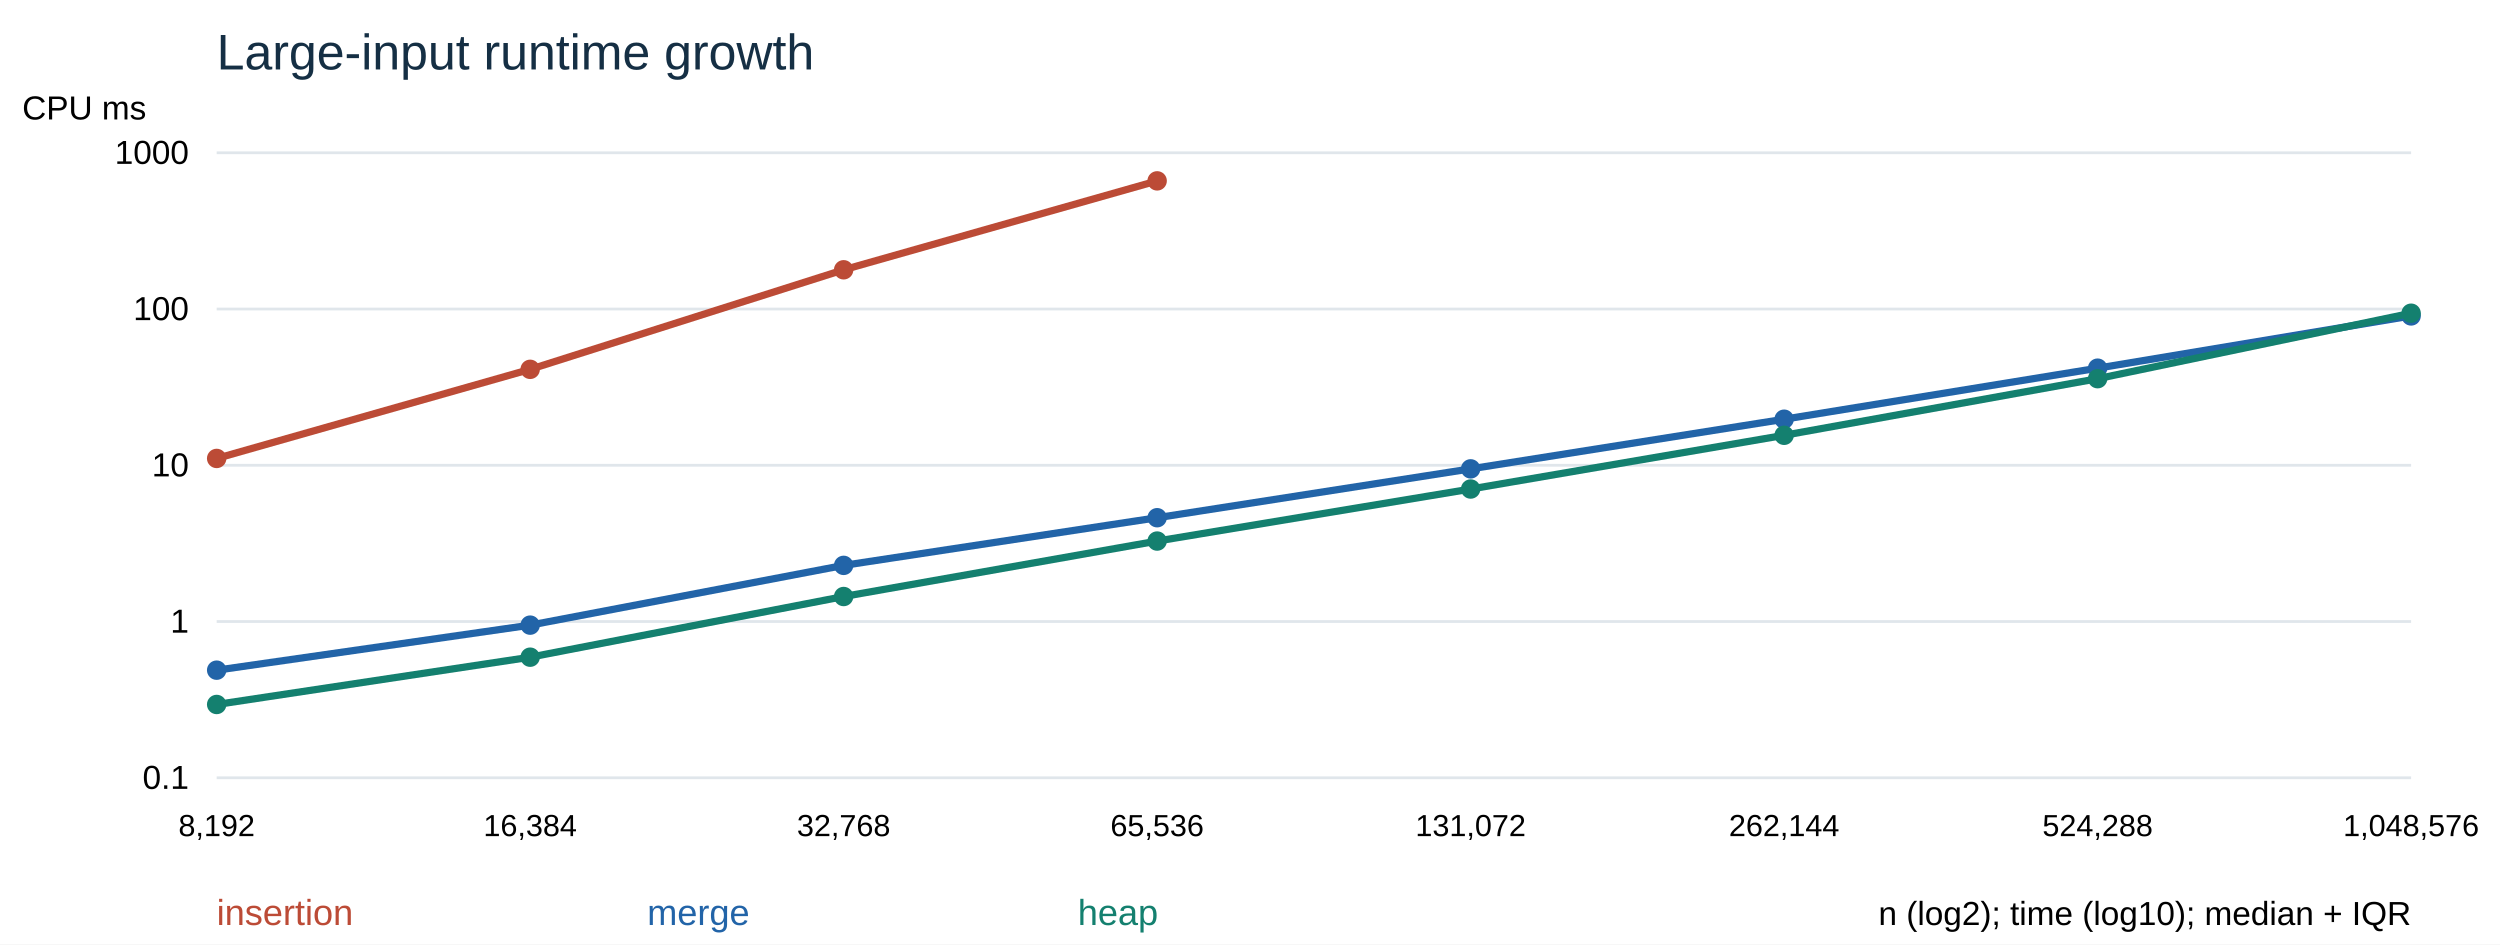
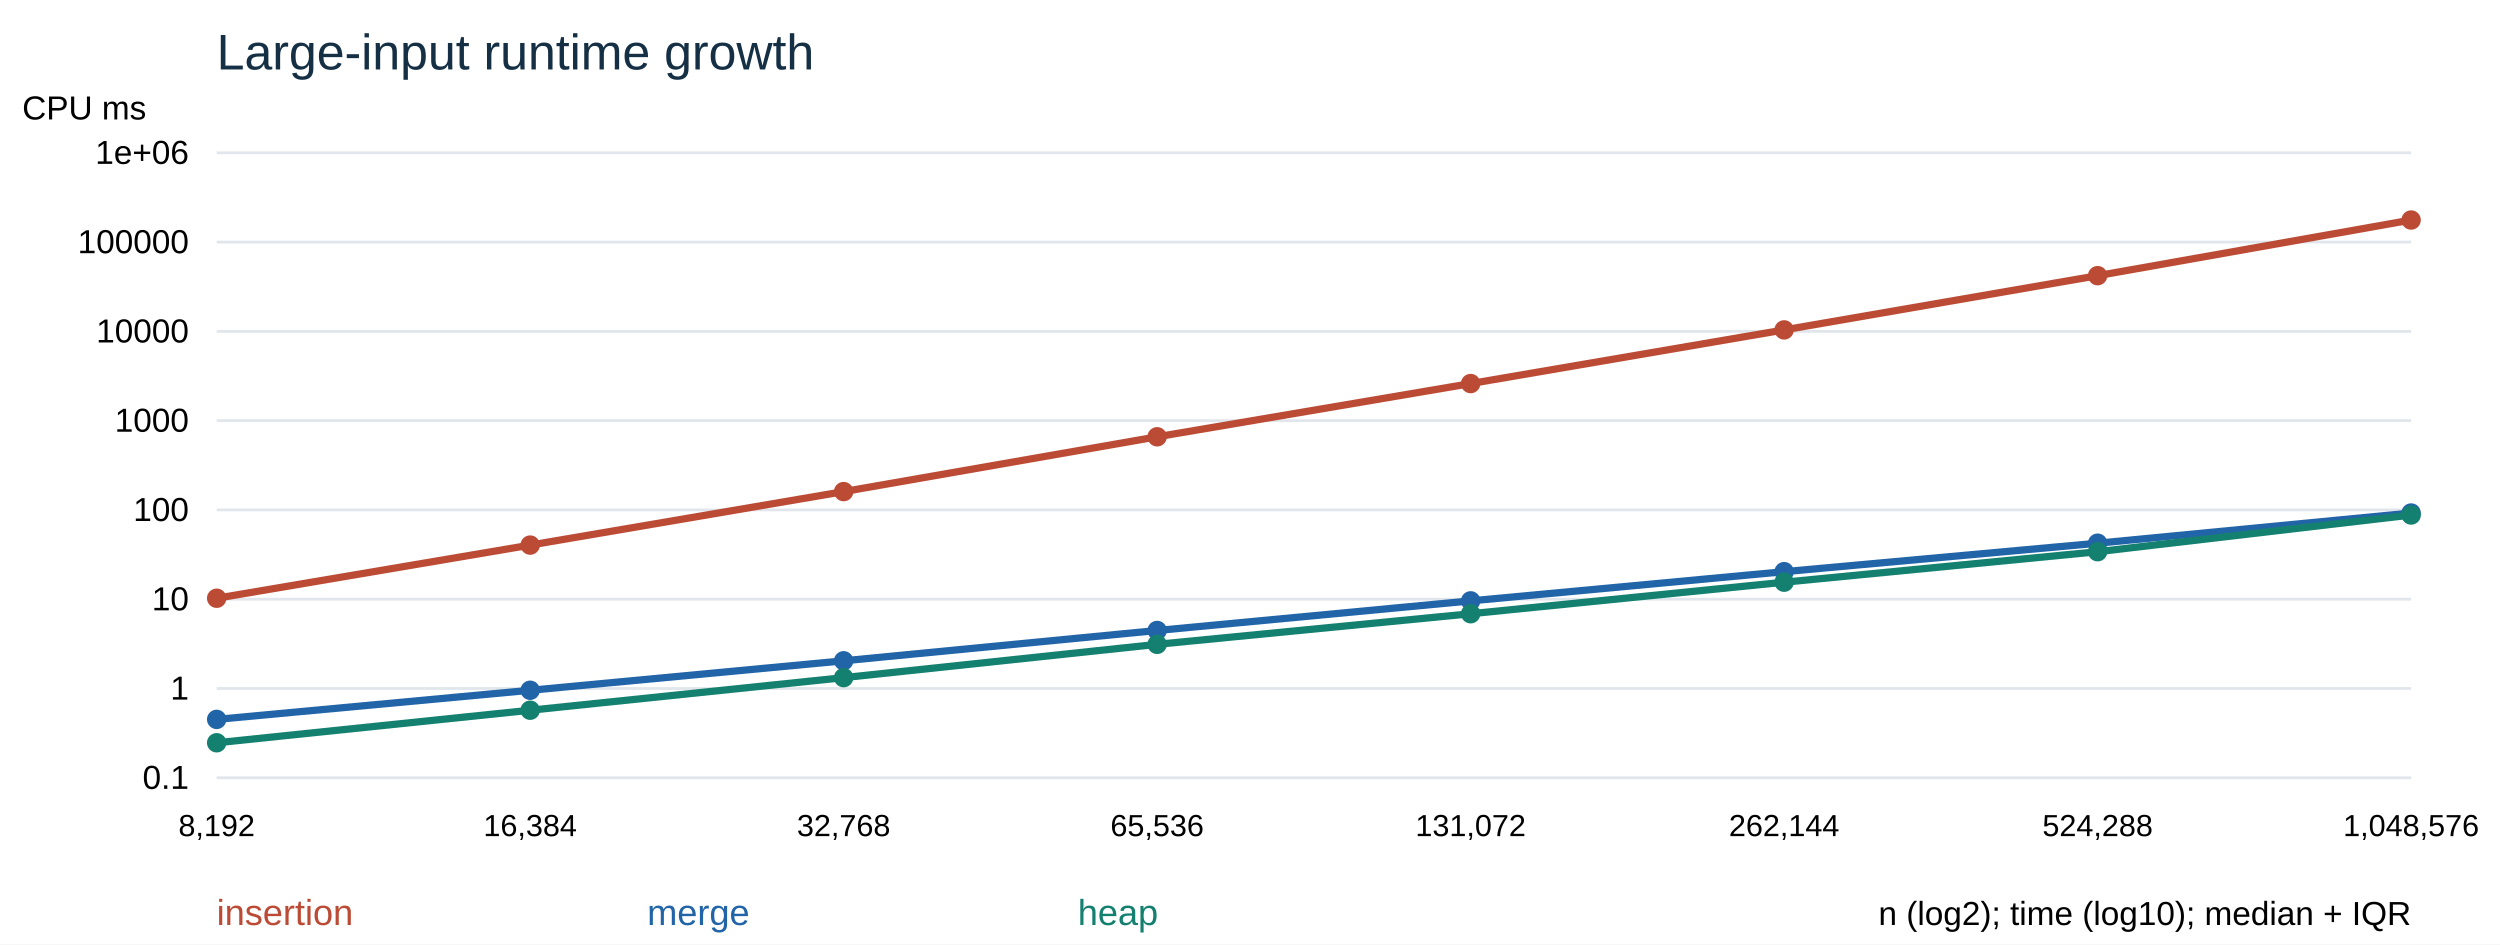
<svg xmlns="http://www.w3.org/2000/svg" width="900" height="340" viewBox="0 0 900 340" font-family="Arial, sans-serif">
  <rect width="900" height="340" fill="white" />
  <text x="78" y="25" font-size="18" fill="#152f44">Large-input runtime growth</text>
  <line x1="78" y1="280.0" x2="868" y2="280.0" stroke="#e0e6eb" />
  <text x="68" y="284.0" text-anchor="end" font-size="12">0.1</text>
-   <line x1="78" y1="223.75" x2="868" y2="223.75" stroke="#e0e6eb" />
-   <text x="68" y="227.75" text-anchor="end" font-size="12">1</text>
-   <line x1="78" y1="167.5" x2="868" y2="167.5" stroke="#e0e6eb" />
-   <text x="68" y="171.5" text-anchor="end" font-size="12">10</text>
-   <line x1="78" y1="111.25" x2="868" y2="111.25" stroke="#e0e6eb" />
-   <text x="68" y="115.25" text-anchor="end" font-size="12">100</text>
+   <line x1="78" y1="247.857" x2="868" y2="247.857" stroke="#e0e6eb" />
+   <text x="68" y="251.857" text-anchor="end" font-size="12">1</text>
+   <line x1="78" y1="215.714" x2="868" y2="215.714" stroke="#e0e6eb" />
+   <text x="68" y="219.714" text-anchor="end" font-size="12">10</text>
+   <line x1="78" y1="183.571" x2="868" y2="183.571" stroke="#e0e6eb" />
+   <text x="68" y="187.571" text-anchor="end" font-size="12">100</text>
+   <line x1="78" y1="151.429" x2="868" y2="151.429" stroke="#e0e6eb" />
+   <text x="68" y="155.429" text-anchor="end" font-size="12">1000</text>
+   <line x1="78" y1="119.286" x2="868" y2="119.286" stroke="#e0e6eb" />
+   <text x="68" y="123.286" text-anchor="end" font-size="12">10000</text>
+   <line x1="78" y1="87.143" x2="868" y2="87.143" stroke="#e0e6eb" />
+   <text x="68" y="91.143" text-anchor="end" font-size="12">100000</text>
  <line x1="78" y1="55.0" x2="868" y2="55.0" stroke="#e0e6eb" />
-   <text x="68" y="59.0" text-anchor="end" font-size="12">1000</text>
+   <text x="68" y="59.0" text-anchor="end" font-size="12">1e+06</text>
  <text x="78.0" y="301" text-anchor="middle" font-size="11">8,192</text>
  <text x="190.857" y="301" text-anchor="middle" font-size="11">16,384</text>
  <text x="303.714" y="301" text-anchor="middle" font-size="11">32,768</text>
  <text x="416.571" y="301" text-anchor="middle" font-size="11">65,536</text>
  <text x="529.429" y="301" text-anchor="middle" font-size="11">131,072</text>
  <text x="642.286" y="301" text-anchor="middle" font-size="11">262,144</text>
  <text x="755.143" y="301" text-anchor="middle" font-size="11">524,288</text>
  <text x="868.0" y="301" text-anchor="middle" font-size="11">1,048,576</text>
-   <polyline points="78.0,165.039 190.857,132.959 303.714,97.124 416.571,65.114" fill="none" stroke="#bc4b36" stroke-width="2.6" />
-   <line x1="78.0" y1="165.704" x2="78.0" y2="163.629" stroke="#bc4b36" stroke-width="2" />
-   <circle cx="78.0" cy="165.039" r="3.5" fill="#bc4b36" />
-   <line x1="190.857" y1="133.167" x2="190.857" y2="132.704" stroke="#bc4b36" stroke-width="2" />
-   <circle cx="190.857" cy="132.959" r="3.5" fill="#bc4b36" />
-   <line x1="303.714" y1="97.653" x2="303.714" y2="96.535" stroke="#bc4b36" stroke-width="2" />
-   <circle cx="303.714" cy="97.124" r="3.5" fill="#bc4b36" />
-   <line x1="416.571" y1="65.324" x2="416.571" y2="64.451" stroke="#bc4b36" stroke-width="2" />
-   <circle cx="416.571" cy="65.114" r="3.5" fill="#bc4b36" />
+   <polyline points="78.0,215.366 190.857,196.234 303.714,176.973 416.571,157.243 529.429,138.079 642.286,118.762 755.143,99.236 868.0,79.21" fill="none" stroke="#bc4b36" stroke-width="2.6" />
+   <line x1="78.0" y1="215.629" x2="78.0" y2="215.206" stroke="#bc4b36" stroke-width="2" />
+   <circle cx="78.0" cy="215.366" r="3.5" fill="#bc4b36" />
+   <line x1="190.857" y1="196.317" x2="190.857" y2="196.224" stroke="#bc4b36" stroke-width="2" />
+   <circle cx="190.857" cy="196.234" r="3.5" fill="#bc4b36" />
+   <line x1="303.714" y1="176.986" x2="303.714" y2="176.926" stroke="#bc4b36" stroke-width="2" />
+   <circle cx="303.714" cy="176.973" r="3.5" fill="#bc4b36" />
+   <line x1="416.571" y1="157.417" x2="416.571" y2="157.182" stroke="#bc4b36" stroke-width="2" />
+   <circle cx="416.571" cy="157.243" r="3.5" fill="#bc4b36" />
+   <line x1="529.429" y1="138.12" x2="529.429" y2="138.026" stroke="#bc4b36" stroke-width="2" />
+   <circle cx="529.429" cy="138.079" r="3.5" fill="#bc4b36" />
+   <line x1="642.286" y1="118.796" x2="642.286" y2="118.733" stroke="#bc4b36" stroke-width="2" />
+   <circle cx="642.286" cy="118.762" r="3.5" fill="#bc4b36" />
+   <line x1="755.143" y1="99.248" x2="755.143" y2="99.101" stroke="#bc4b36" stroke-width="2" />
+   <circle cx="755.143" cy="99.236" r="3.5" fill="#bc4b36" />
+   <line x1="868.0" y1="79.243" x2="868.0" y2="79.076" stroke="#bc4b36" stroke-width="2" />
+   <circle cx="868.0" cy="79.21" r="3.5" fill="#bc4b36" />
  <text x="78" y="333" font-size="13" fill="#bc4b36">insertion</text>
-   <polyline points="78.0,241.263 190.857,225.049 303.714,203.534 416.571,186.377 529.429,168.789 642.286,150.916 755.143,132.54 868.0,113.733" fill="none" stroke="#2264a8" stroke-width="2.6" />
-   <line x1="78.0" y1="241.754" x2="78.0" y2="238.735" stroke="#2264a8" stroke-width="2" />
-   <circle cx="78.0" cy="241.263" r="3.5" fill="#2264a8" />
-   <line x1="190.857" y1="225.21" x2="190.857" y2="224.756" stroke="#2264a8" stroke-width="2" />
-   <circle cx="190.857" cy="225.049" r="3.5" fill="#2264a8" />
-   <line x1="303.714" y1="203.907" x2="303.714" y2="203.297" stroke="#2264a8" stroke-width="2" />
-   <circle cx="303.714" cy="203.534" r="3.5" fill="#2264a8" />
-   <line x1="416.571" y1="187.406" x2="416.571" y2="186.106" stroke="#2264a8" stroke-width="2" />
-   <circle cx="416.571" cy="186.377" r="3.5" fill="#2264a8" />
-   <line x1="529.429" y1="169.318" x2="529.429" y2="168.076" stroke="#2264a8" stroke-width="2" />
-   <circle cx="529.429" cy="168.789" r="3.5" fill="#2264a8" />
-   <line x1="642.286" y1="150.977" x2="642.286" y2="150.781" stroke="#2264a8" stroke-width="2" />
-   <circle cx="642.286" cy="150.916" r="3.5" fill="#2264a8" />
-   <line x1="755.143" y1="132.601" x2="755.143" y2="132.248" stroke="#2264a8" stroke-width="2" />
-   <circle cx="755.143" cy="132.54" r="3.5" fill="#2264a8" />
-   <line x1="868.0" y1="114.067" x2="868.0" y2="113.414" stroke="#2264a8" stroke-width="2" />
-   <circle cx="868.0" cy="113.733" r="3.5" fill="#2264a8" />
+   <polyline points="78.0,258.977 190.857,248.497 303.714,237.884 416.571,226.97 529.429,216.312 642.286,205.797 755.143,195.55 868.0,184.686" fill="none" stroke="#2264a8" stroke-width="2.6" />
+   <line x1="78.0" y1="259.525" x2="78.0" y2="258.921" stroke="#2264a8" stroke-width="2" />
+   <circle cx="78.0" cy="258.977" r="3.5" fill="#2264a8" />
+   <line x1="190.857" y1="248.728" x2="190.857" y2="248.318" stroke="#2264a8" stroke-width="2" />
+   <circle cx="190.857" cy="248.497" r="3.5" fill="#2264a8" />
+   <line x1="303.714" y1="238.121" x2="303.714" y2="237.445" stroke="#2264a8" stroke-width="2" />
+   <circle cx="303.714" cy="237.884" r="3.5" fill="#2264a8" />
+   <line x1="416.571" y1="227.14" x2="416.571" y2="226.582" stroke="#2264a8" stroke-width="2" />
+   <circle cx="416.571" cy="226.97" r="3.5" fill="#2264a8" />
+   <line x1="529.429" y1="216.389" x2="529.429" y2="216.264" stroke="#2264a8" stroke-width="2" />
+   <circle cx="529.429" cy="216.312" r="3.5" fill="#2264a8" />
+   <line x1="642.286" y1="205.85" x2="642.286" y2="205.737" stroke="#2264a8" stroke-width="2" />
+   <circle cx="642.286" cy="205.797" r="3.5" fill="#2264a8" />
+   <line x1="755.143" y1="195.607" x2="755.143" y2="195.484" stroke="#2264a8" stroke-width="2" />
+   <circle cx="755.143" cy="195.55" r="3.5" fill="#2264a8" />
+   <line x1="868.0" y1="184.936" x2="868.0" y2="184.58" stroke="#2264a8" stroke-width="2" />
+   <circle cx="868.0" cy="184.686" r="3.5" fill="#2264a8" />
  <text x="233" y="333" font-size="13" fill="#2264a8">merge</text>
-   <polyline points="78.0,253.61 190.857,236.589 303.714,214.745 416.571,194.781 529.429,176.05 642.286,156.706 755.143,136.324 868.0,112.757" fill="none" stroke="#14806f" stroke-width="2.6" />
-   <line x1="78.0" y1="255.857" x2="78.0" y2="252.286" stroke="#14806f" stroke-width="2" />
-   <circle cx="78.0" cy="253.61" r="3.5" fill="#14806f" />
-   <line x1="190.857" y1="237.259" x2="190.857" y2="236.379" stroke="#14806f" stroke-width="2" />
-   <circle cx="190.857" cy="236.589" r="3.5" fill="#14806f" />
-   <line x1="303.714" y1="215.452" x2="303.714" y2="212.326" stroke="#14806f" stroke-width="2" />
-   <circle cx="303.714" cy="214.745" r="3.5" fill="#14806f" />
-   <line x1="416.571" y1="195.631" x2="416.571" y2="193.829" stroke="#14806f" stroke-width="2" />
-   <circle cx="416.571" cy="194.781" r="3.5" fill="#14806f" />
-   <line x1="529.429" y1="176.343" x2="529.429" y2="175.021" stroke="#14806f" stroke-width="2" />
-   <circle cx="529.429" cy="176.05" r="3.5" fill="#14806f" />
-   <line x1="642.286" y1="156.849" x2="642.286" y2="156.234" stroke="#14806f" stroke-width="2" />
-   <circle cx="642.286" cy="156.706" r="3.5" fill="#14806f" />
-   <line x1="755.143" y1="136.437" x2="755.143" y2="135.431" stroke="#14806f" stroke-width="2" />
-   <circle cx="755.143" cy="136.324" r="3.5" fill="#14806f" />
-   <line x1="868.0" y1="113.479" x2="868.0" y2="110.395" stroke="#14806f" stroke-width="2" />
-   <circle cx="868.0" cy="112.757" r="3.5" fill="#14806f" />
+   <polyline points="78.0,267.395 190.857,255.677 303.714,243.947 416.571,231.956 529.429,220.943 642.286,209.589 755.143,198.613 868.0,185.402" fill="none" stroke="#14806f" stroke-width="2.6" />
+   <line x1="78.0" y1="267.73" x2="78.0" y2="266.92" stroke="#14806f" stroke-width="2" />
+   <circle cx="78.0" cy="267.395" r="3.5" fill="#14806f" />
+   <line x1="190.857" y1="255.874" x2="190.857" y2="255.323" stroke="#14806f" stroke-width="2" />
+   <circle cx="190.857" cy="255.677" r="3.5" fill="#14806f" />
+   <line x1="303.714" y1="244.189" x2="303.714" y2="243.57" stroke="#14806f" stroke-width="2" />
+   <circle cx="303.714" cy="243.947" r="3.5" fill="#14806f" />
+   <line x1="416.571" y1="232.154" x2="416.571" y2="231.811" stroke="#14806f" stroke-width="2" />
+   <circle cx="416.571" cy="231.956" r="3.5" fill="#14806f" />
+   <line x1="529.429" y1="221.016" x2="529.429" y2="220.904" stroke="#14806f" stroke-width="2" />
+   <circle cx="529.429" cy="220.943" r="3.5" fill="#14806f" />
+   <line x1="642.286" y1="209.649" x2="642.286" y2="209.428" stroke="#14806f" stroke-width="2" />
+   <circle cx="642.286" cy="209.589" r="3.5" fill="#14806f" />
+   <line x1="755.143" y1="198.668" x2="755.143" y2="198.537" stroke="#14806f" stroke-width="2" />
+   <circle cx="755.143" cy="198.613" r="3.5" fill="#14806f" />
+   <line x1="868.0" y1="186.595" x2="868.0" y2="184.616" stroke="#14806f" stroke-width="2" />
+   <circle cx="868.0" cy="185.402" r="3.5" fill="#14806f" />
  <text x="388" y="333" font-size="13" fill="#14806f">heap</text>
  <text x="8" y="43" font-size="12">CPU ms</text>
  <text x="868" y="333" text-anchor="end" font-size="12">n (log2); time (log10); median + IQR</text>
</svg>
